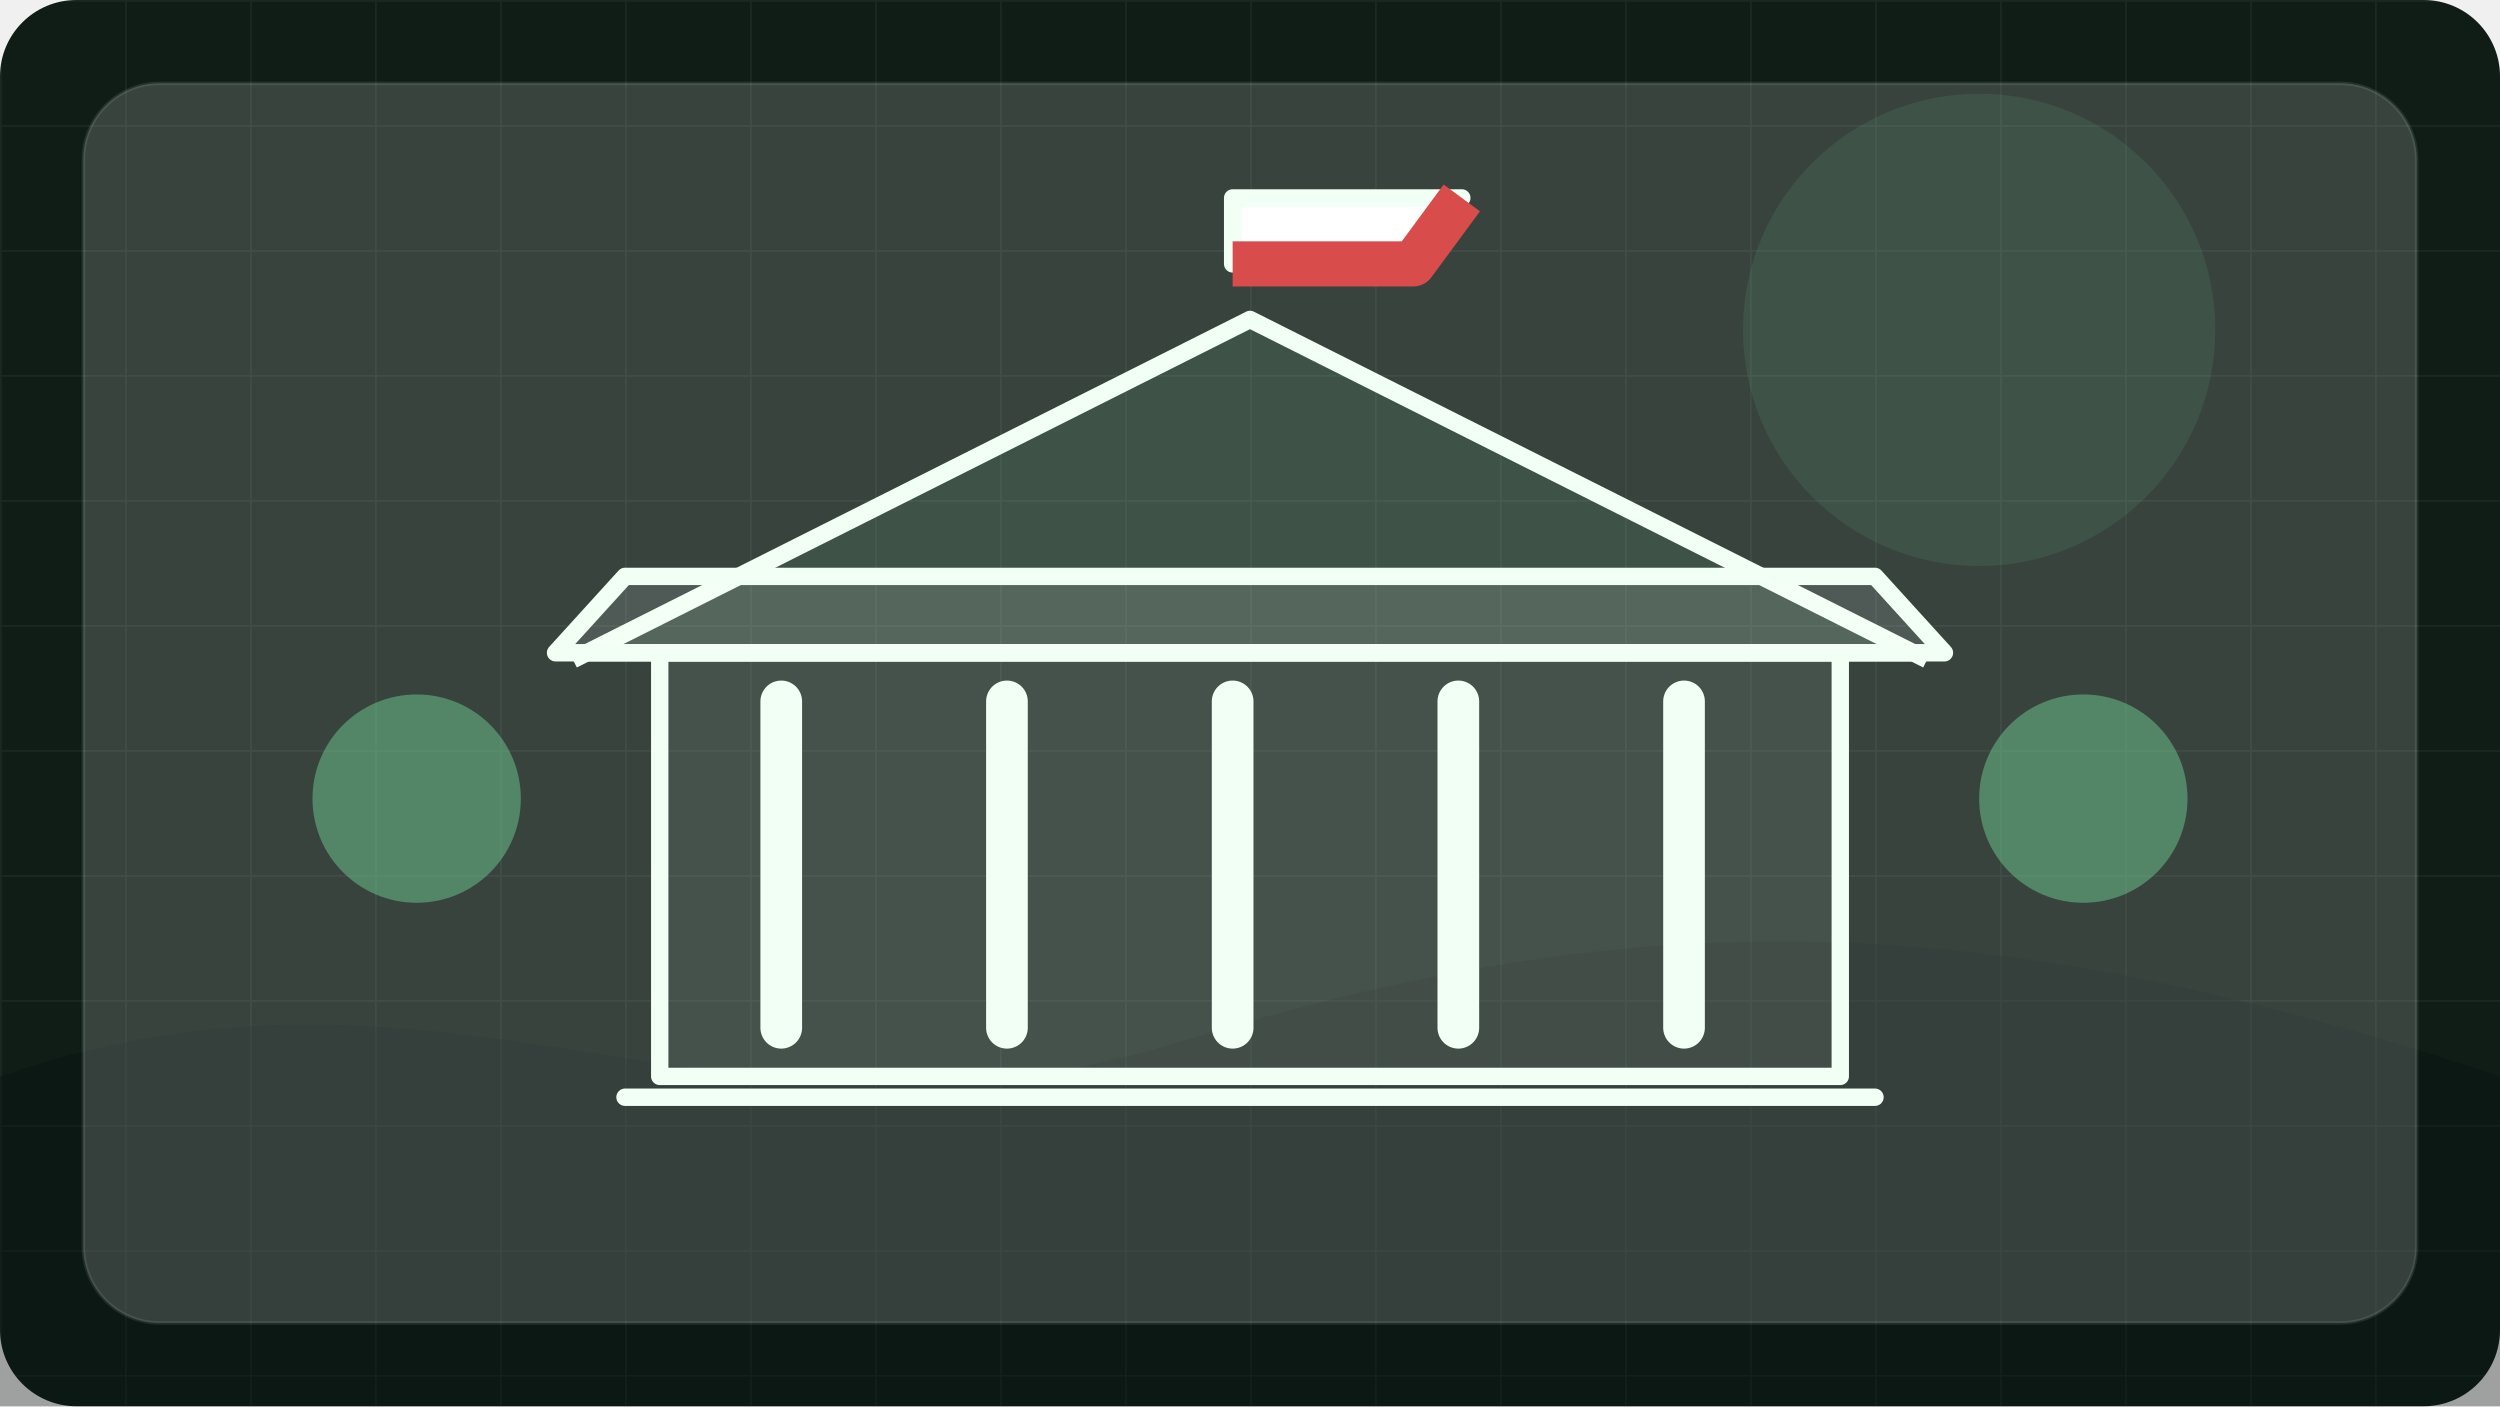
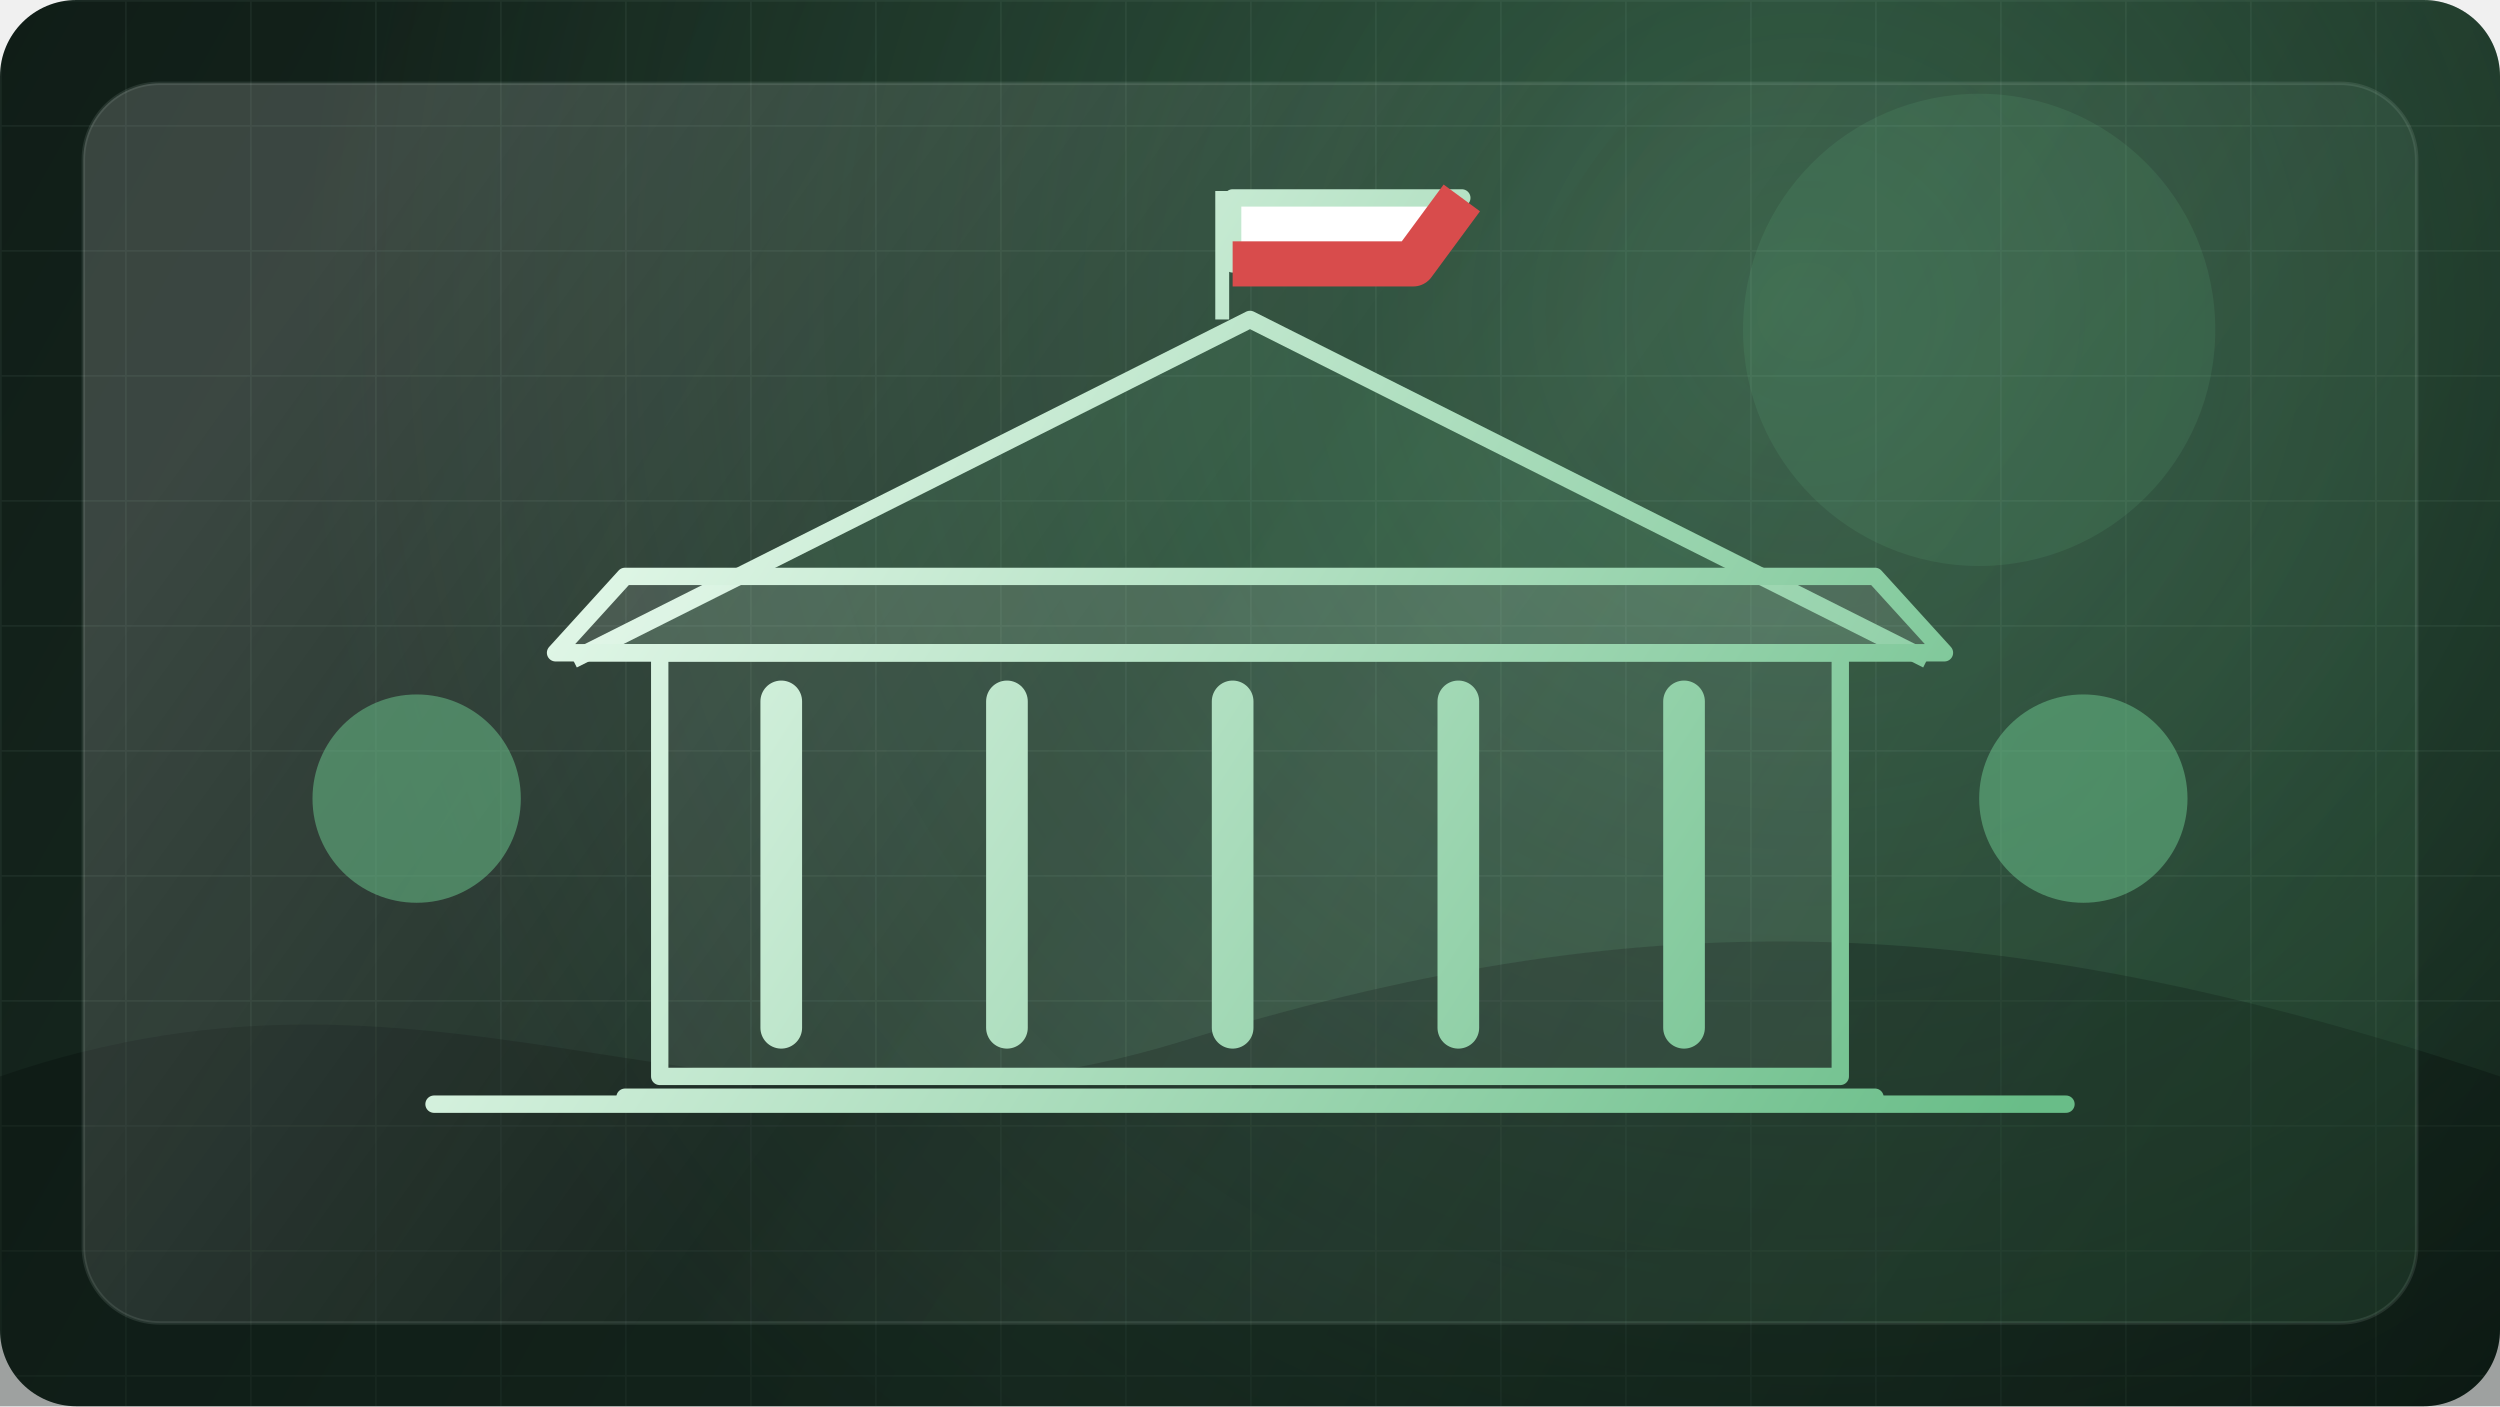
<svg xmlns="http://www.w3.org/2000/svg" width="720" height="405" viewBox="0 0 720 405" fill="none">
  <defs>
-     <linearGradient id="bg" x1="0" y1="0" x2="720" y2="405">
+     <linearGradient id="bg" gradientUnits="userSpaceOnUse" x1="0" y1="0" x2="720" y2="405">
      <stop stop-color="#101d17" />
      <stop offset=".55" stop-color="#1b3025" />
      <stop offset="1" stop-color="#0b1711" />
    </linearGradient>
-     <radialGradient id="glow" cx="0" cy="0" r="1" gradientTransform="matrix(380 210 -210 380 520 90)">
+     <radialGradient id="glow" gradientUnits="userSpaceOnUse" cx="0" cy="0" r="1" gradientTransform="matrix(380 210 -210 380 520 90)">
      <stop stop-color="#69bd88" stop-opacity=".32" />
      <stop offset="1" stop-color="#69bd88" stop-opacity="0" />
    </radialGradient>
-     <linearGradient id="glass" x1="120" y1="30" x2="590" y2="370">
+     <linearGradient id="glass" gradientUnits="userSpaceOnUse" x1="120" y1="30" x2="590" y2="370">
      <stop stop-color="#fff" stop-opacity=".17" />
      <stop offset=".45" stop-color="#fff" stop-opacity=".035" />
      <stop offset="1" stop-color="#69bd88" stop-opacity=".12" />
    </linearGradient>
-     <linearGradient id="stroke" x1="150" y1="70" x2="570" y2="340">
+     <linearGradient id="stroke" gradientUnits="userSpaceOnUse" x1="150" y1="70" x2="570" y2="340">
      <stop stop-color="#f2fff5" />
      <stop offset="1" stop-color="#69bd88" />
    </linearGradient>
    <pattern id="grid" width="36" height="36" patternUnits="userSpaceOnUse">
      <path d="M36 0H0V36" stroke="#d8f3df" stroke-opacity=".055" />
    </pattern>
  </defs>
  <rect width="720" height="405" rx="22" fill="url(#bg)" />
  <rect width="720" height="405" rx="22" fill="url(#glow)" />
  <rect width="720" height="405" rx="22" fill="url(#grid)" />
  <path d="M0 310C130 265 210 340 340 300S570 260 720 310V405H0V310Z" fill="#07110c" fill-opacity=".35" />
  <rect x="24" y="24" width="672" height="357" rx="22" stroke="#e8fff0" stroke-opacity=".10" fill="url(#glass)" />
  <circle cx="570" cy="95" r="68" fill="#69bd88" fill-opacity=".13" />
  <g stroke="url(#stroke)" stroke-width="5" stroke-linejoin="round">
    <path d="M165 190 360 92 555 190" fill="#69bd88" fill-opacity=".13" />
    <path d="M190 188H530V310H190z" fill="#dff8e7" fill-opacity=".08" />
    <path d="M170 188H550M180 316H540" stroke-linecap="round" />
    <path d="M225 202V296M290 202V296M355 202V296M420 202V296M485 202V296" stroke-width="12" stroke-linecap="round" />
    <path d="M160 188H560L540 166H180z" fill="#fff" fill-opacity=".12" />
    <path d="M352 92V55" stroke-width="4" />
    <path d="M355 57H421L407 76H355z" fill="#fff" />
    <path d="M355 76H407L421 57" stroke="#d84c4c" stroke-width="13" />
    <path d="M125 318H595" stroke-width="5" stroke-linecap="round" />
  </g>
  <g fill="#69bd88" fill-opacity=".55">
    <circle cx="120" cy="230" r="30" />
    <circle cx="600" cy="230" r="30" />
  </g>
</svg>
